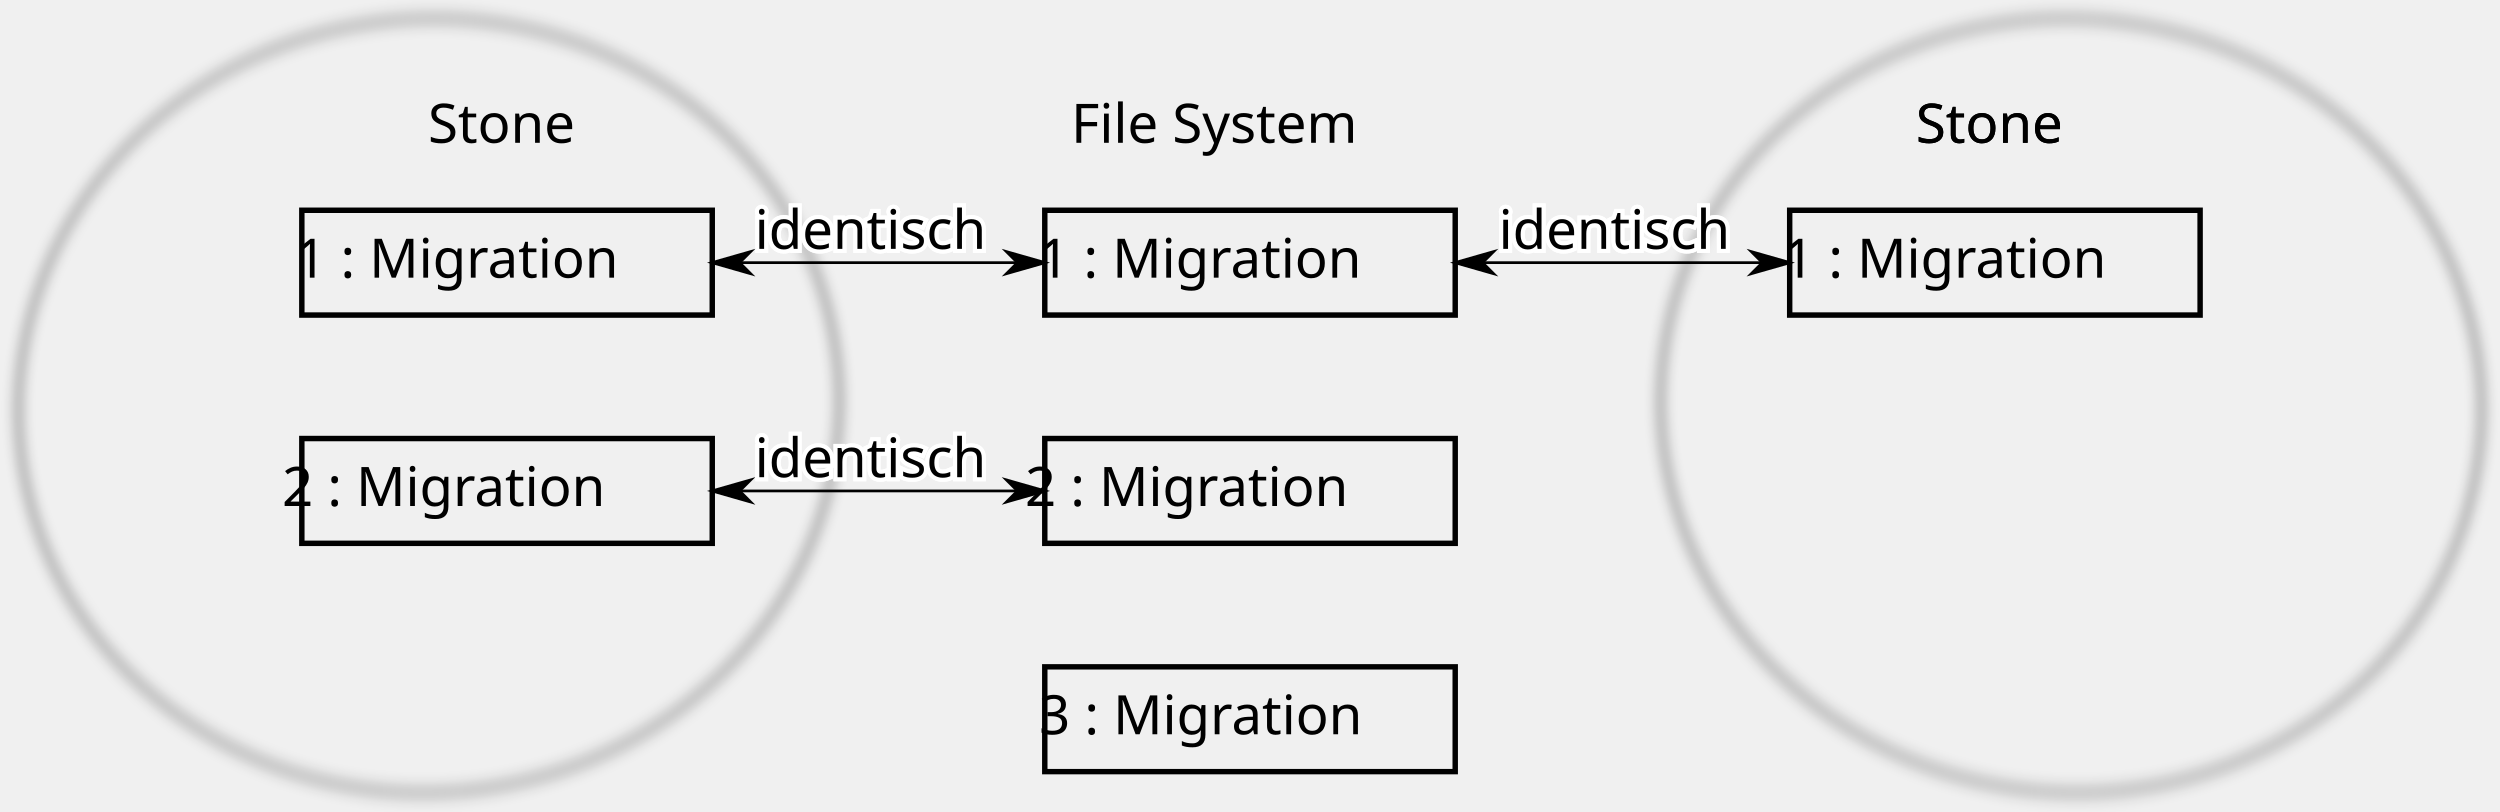
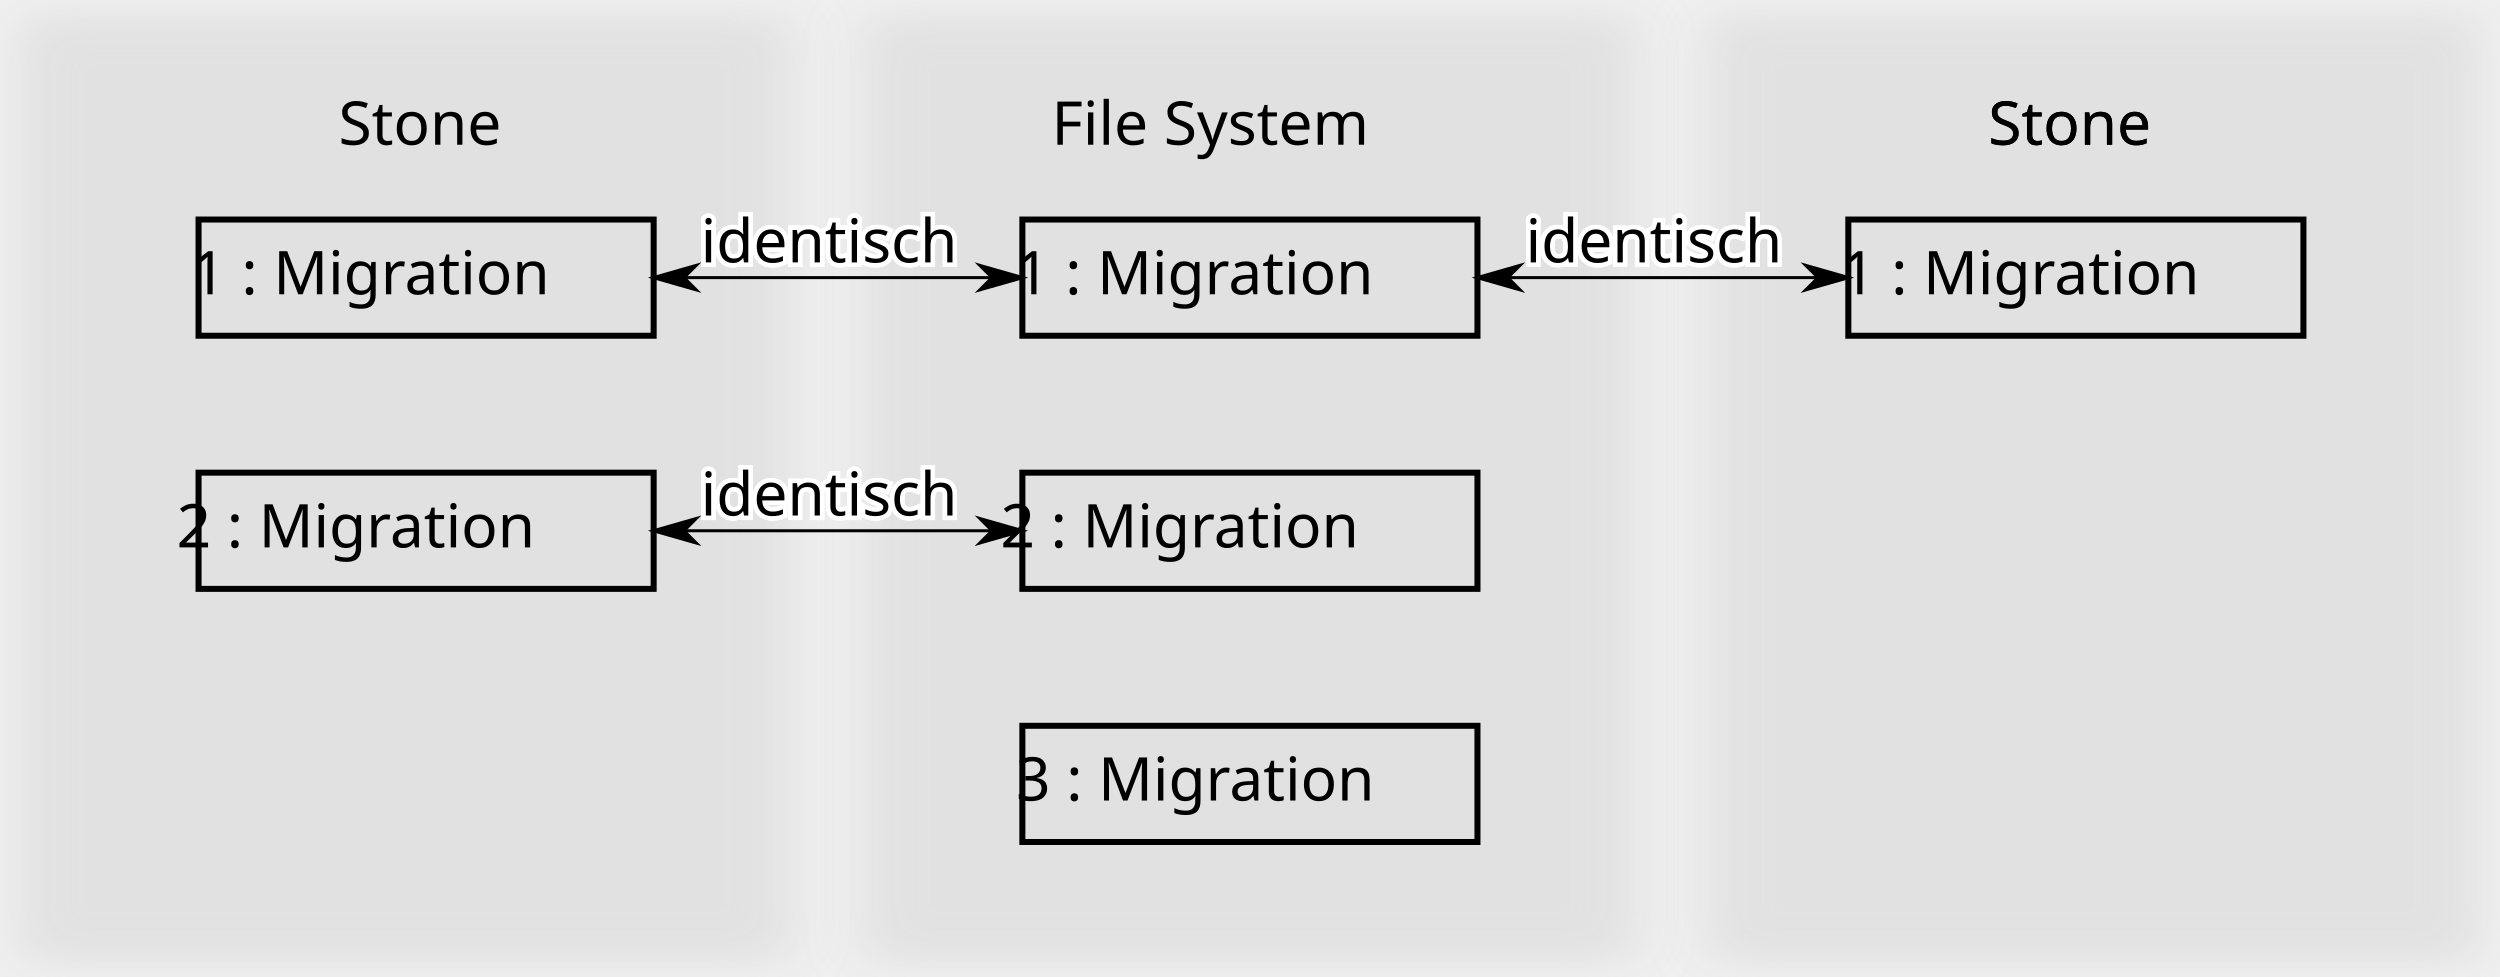
- <svg xmlns="http://www.w3.org/2000/svg" width="918.149" height="297.951" id="svg4762" version="1.1">
+ <svg xmlns="http://www.w3.org/2000/svg" width="828.035" height="323.514" id="svg4762" version="1.1">
  <defs id="defs4764">
    <marker orient="auto" refY="0" refX="0" id="Arrow1Lstart" style="overflow:visible">
      <path id="path3802" d="M 0,0 5,-5 -12.5,0 5,5 0,0 z" style="fill-rule:evenodd;stroke:#000000;stroke-width:1pt" transform="matrix(0.8,0,0,0.8,10,0)" />
    </marker>
    <marker orient="auto" refY="0" refX="0" id="Arrow1Lend" style="overflow:visible">
      <path id="path3805" d="M 0,0 5,-5 -12.5,0 5,5 0,0 z" style="fill-rule:evenodd;stroke:#000000;stroke-width:1pt" transform="matrix(-0.8,0,0,-0.8,-10,0)" />
    </marker>
    <marker orient="auto" refY="0" refX="0" id="marker4782" style="overflow:visible">
      <path id="path4784" d="M 0,0 5,-5 -12.5,0 5,5 0,0 z" style="fill-rule:evenodd;stroke:#000000;stroke-width:1pt" transform="matrix(-0.8,0,0,-0.8,-10,0)" />
    </marker>
-     <filter id="filter5363" color-interpolation-filters="sRGB">
-       <feGaussianBlur stdDeviation="1.228" id="feGaussianBlur5365" />
+     <filter id="filter6615">
+       <feGaussianBlur stdDeviation="9.482" id="feGaussianBlur6617" />
+     </filter>
+     <filter id="filter6619">
+       <feGaussianBlur stdDeviation="9.482" id="feGaussianBlur6621" />
+     </filter>
+     <filter id="filter6623">
+       <feGaussianBlur stdDeviation="9.482" id="feGaussianBlur6625" />
    </filter>
  </defs>
-   <g id="layer1" transform="translate(79.00991,-60.62996)">
+   <g id="layer1" transform="translate(33.92365,-65.13722)">
+     <rect style="opacity:0.276;color:#000000;fill:#bbbbbb;fill-opacity:1;stroke:#000000;stroke-width:1.153;stroke-linecap:butt;stroke-linejoin:miter;stroke-miterlimit:4;stroke-opacity:1;stroke-dasharray:none;stroke-dashoffset:0;marker:none;visibility:visible;display:inline;overflow:visible;enable-background:accumulate;filter:url(#filter6619)" id="rect6147" width="252.857" height="414.286" x="253.658" y="5.724" transform="matrix(1,0,0,0.7526244,0,66.67927)" />
+     <rect transform="matrix(1,0,0,0.7526244,-279.8123,66.67927)" y="5.724" x="253.658" height="414.286" width="252.857" id="rect6537" style="opacity:0.276;color:#000000;fill:#bbbbbb;fill-opacity:1;stroke:#000000;stroke-width:1.153;stroke-linecap:butt;stroke-linejoin:miter;stroke-miterlimit:4;stroke-opacity:1;stroke-dasharray:none;stroke-dashoffset:0;marker:none;visibility:visible;display:inline;overflow:visible;enable-background:accumulate;filter:url(#filter6623)" />
+     <rect transform="matrix(1,0,0,0.7526244,279.8123,66.67927)" y="5.724" x="253.658" height="414.286" width="252.857" id="rect6541" style="opacity:0.276;color:#000000;fill:#bbbbbb;fill-opacity:1;stroke:#000000;stroke-width:1.153;stroke-linecap:butt;stroke-linejoin:miter;stroke-miterlimit:4;stroke-opacity:1;stroke-dasharray:none;stroke-dashoffset:0;marker:none;visibility:visible;display:inline;overflow:visible;enable-background:accumulate;filter:url(#filter6615)" />
    <g id="g3789" transform="translate(156.1254,13.86298)">
      <rect y="123.983" x="148.571" height="38.491" width="150.735" id="rect2985" style="fill:none;stroke:#000000;stroke-width:2;stroke-linecap:round;stroke-miterlimit:4;stroke-opacity:1;stroke-dasharray:none;stroke-dashoffset:0" />
      <text id="text3755" y="148.746" x="223.7" style="font-size:20px;font-style:normal;font-weight:normal;text-align:center;line-height:125%;letter-spacing:0px;word-spacing:0px;text-anchor:middle;fill:#000000;fill-opacity:1;stroke:none;font-family:Sans" xml:space="preserve">
        <tspan y="148.746" x="223.7" id="tspan3757">1 : Migration</tspan>
      </text>
    </g>
    <g id="g3784" transform="translate(156.1254,9.822334)">
      <g id="g5395">
        <rect y="211.866" x="148.571" height="38.491" width="150.735" id="rect3767" style="fill:none;stroke:#000000;stroke-width:2;stroke-linecap:round;stroke-miterlimit:4;stroke-opacity:1;stroke-dasharray:none;stroke-dashoffset:0" />
        <text id="text3769" y="236.629" x="224.066" style="font-size:20px;font-style:normal;font-weight:normal;text-align:center;line-height:125%;letter-spacing:0px;word-spacing:0px;text-anchor:middle;fill:#000000;fill-opacity:1;stroke:none;font-family:Sans" xml:space="preserve">
          <tspan y="236.629" x="224.066" id="tspan3771">2 : Migration</tspan>
        </text>
      </g>
    </g>
    <g id="g3779" transform="translate(156.1254,13.86298)">
      <rect y="291.668" x="148.571" height="38.491" width="150.735" id="rect3773" style="fill:none;stroke:#000000;stroke-width:2;stroke-linecap:round;stroke-miterlimit:4;stroke-opacity:1;stroke-dasharray:none;stroke-dashoffset:0" />
      <text id="text3775" y="316.431" x="224.037" style="font-size:20px;font-style:normal;font-weight:normal;text-align:center;line-height:125%;letter-spacing:0px;word-spacing:0px;text-anchor:middle;fill:#000000;fill-opacity:1;stroke:none;font-family:Sans" xml:space="preserve">
        <tspan y="316.431" x="224.037" id="tspan3777">3 : Migration</tspan>
      </text>
    </g>
    <g id="g5400" transform="translate(-116.7318,13.86298)">
      <rect y="123.983" x="148.571" height="38.491" width="150.735" id="rect5402" style="fill:none;stroke:#000000;stroke-width:2;stroke-linecap:round;stroke-miterlimit:4;stroke-opacity:1;stroke-dasharray:none;stroke-dashoffset:0" />
      <text id="text5404" y="148.746" x="223.7" style="font-size:20px;font-style:normal;font-weight:normal;text-align:center;line-height:125%;letter-spacing:0px;word-spacing:0px;text-anchor:middle;fill:#000000;fill-opacity:1;stroke:none;font-family:Sans" xml:space="preserve">
        <tspan y="148.746" x="223.7" id="tspan5406">1 : Migration</tspan>
      </text>
    </g>
    <g transform="translate(-116.7318,9.822334)" id="g5408">
      <g id="g5410">
        <rect style="fill:none;stroke:#000000;stroke-width:2;stroke-linecap:round;stroke-miterlimit:4;stroke-opacity:1;stroke-dasharray:none;stroke-dashoffset:0" id="rect5412" width="150.735" height="38.491" x="148.571" y="211.866" />
        <text xml:space="preserve" style="font-size:20px;font-style:normal;font-weight:normal;text-align:center;line-height:125%;letter-spacing:0px;word-spacing:0px;text-anchor:middle;fill:#000000;fill-opacity:1;stroke:none;font-family:Sans" x="224.066" y="236.629" id="text5414">
          <tspan id="tspan5416" x="224.066" y="236.629">2 : Migration</tspan>
        </text>
      </g>
    </g>
    <g id="g5418" transform="translate(429.6968,13.86298)">
      <rect y="123.983" x="148.571" height="38.491" width="150.735" id="rect5420" style="fill:none;stroke:#000000;stroke-width:2;stroke-linecap:round;stroke-miterlimit:4;stroke-opacity:1;stroke-dasharray:none;stroke-dashoffset:0" />
      <text id="text5422" y="148.746" x="223.7" style="font-size:20px;font-style:normal;font-weight:normal;text-align:center;line-height:125%;letter-spacing:0px;word-spacing:0px;text-anchor:middle;fill:#000000;fill-opacity:1;stroke:none;font-family:Sans" xml:space="preserve">
        <tspan y="148.746" x="223.7" id="tspan5424">1 : Migration</tspan>
      </text>
    </g>
-     <path style="color:#000000;fill:none;stroke:#000000;stroke-width:0.469px;stroke-linecap:butt;stroke-linejoin:miter;stroke-miterlimit:4;stroke-opacity:1;stroke-dasharray:none;stroke-dashoffset:0;marker:none;visibility:visible;display:inline;overflow:visible;filter:url(#filter5363);enable-background:accumulate" id="path4841" d="m 178.797,186.661 c 0,39.052 -29.849,70.711 -66.67,70.711 -36.821,0 -66.67,-31.658 -66.67,-70.711 0,-39.052 29.849,-70.711 66.67,-70.711 36.821,0 66.67,31.658 66.67,70.711 z" transform="matrix(-0.2299689,-2.118533,2.120487,-0.229757,-291.5284,490.0316)" />
    <g id="g6111" transform="translate(0,-83.84261)">
      <text xml:space="preserve" style="font-size:20px;font-style:normal;font-weight:normal;line-height:125%;letter-spacing:0px;word-spacing:0px;fill:#000000;fill-opacity:1;stroke:#ffffff;stroke-width:3;stroke-miterlimit:4;stroke-opacity:1;stroke-dasharray:none;font-family:Sans" x="198.162" y="235.883" id="text6113">
        <tspan id="tspan6115" x="198.162" y="235.883">identisch</tspan>
      </text>
      <text id="text6117" y="235.883" x="198.162" style="font-size:20px;font-style:normal;font-weight:normal;line-height:125%;letter-spacing:0px;word-spacing:0px;fill:#000000;fill-opacity:1;stroke:none;font-family:Sans" xml:space="preserve">
        <tspan y="235.883" x="198.162" id="tspan6119">identisch</tspan>
      </text>
      <text id="text6121" y="235.883" x="198.162" style="font-size:20px;font-style:normal;font-weight:normal;line-height:125%;letter-spacing:0px;word-spacing:0px;fill:#000000;fill-opacity:1;stroke:#ffffff;stroke-width:3;stroke-miterlimit:4;stroke-opacity:1;stroke-dasharray:none;font-family:Sans" xml:space="preserve">
        <tspan y="235.883" x="198.162" id="tspan6123">identisch</tspan>
      </text>
      <text xml:space="preserve" style="font-size:20px;font-style:normal;font-weight:normal;line-height:125%;letter-spacing:0px;word-spacing:0px;fill:#000000;fill-opacity:1;stroke:none;font-family:Sans" x="198.162" y="235.883" id="text6125">
        <tspan id="tspan6127" x="198.162" y="235.883">identisch</tspan>
      </text>
    </g>
-     <path transform="matrix(0.2299689,-2.118533,-2.120487,-0.229757,1051.657,490.0316)" d="m 178.797,186.661 c 0,39.052 -29.849,70.711 -66.67,70.711 -36.821,0 -66.67,-31.658 -66.67,-70.711 0,-39.052 29.849,-70.711 66.67,-70.711 36.821,0 66.67,31.658 66.67,70.711 z" id="path5367" style="color:#000000;fill:none;stroke:#000000;stroke-width:0.469px;stroke-linecap:butt;stroke-linejoin:miter;stroke-miterlimit:4;stroke-opacity:1;stroke-dasharray:none;stroke-dashoffset:0;marker:none;visibility:visible;display:inline;overflow:visible;filter:url(#filter5363);enable-background:accumulate" />
    <path style="fill:none;stroke:#000000;stroke-width:1px;stroke-linecap:butt;stroke-linejoin:miter;stroke-opacity:1;marker-start:url(#Arrow1Lstart);marker-end:url(#marker4782)" d="m 182.575,157.091 122.122,0" id="path5426" />
    <path style="fill:none;stroke:#000000;stroke-width:1px;stroke-linecap:butt;stroke-linejoin:miter;stroke-opacity:1;marker-start:url(#Arrow1Lstart);marker-end:url(#marker4782)" d="m 455.432,157.091 122.836,0" id="path5428" />
    <path id="path5804" d="m 182.575,240.934 122.122,0" style="fill:none;stroke:#000000;stroke-width:1px;stroke-linecap:butt;stroke-linejoin:miter;stroke-opacity:1;marker-start:url(#Arrow1Lstart);marker-end:url(#marker4782)" />
    <text xml:space="preserve" style="font-size:20px;font-style:normal;font-weight:normal;line-height:125%;letter-spacing:0px;word-spacing:0px;fill:#000000;fill-opacity:1;stroke:none;font-family:Sans" x="78.194" y="113.076" id="text5806">
      <tspan id="tspan5808" x="78.194" y="113.076">Stone</tspan>
    </text>
    <text id="text5840" y="113.076" x="624.622" style="font-size:20px;font-style:normal;font-weight:normal;line-height:125%;letter-spacing:0px;word-spacing:0px;fill:#000000;fill-opacity:1;stroke:none;font-family:Sans" xml:space="preserve">
      <tspan y="113.076" x="624.622" id="tspan5842">Stone</tspan>
    </text>
    <text xml:space="preserve" style="font-size:20px;font-style:normal;font-weight:normal;line-height:125%;letter-spacing:0px;word-spacing:0px;fill:#000000;fill-opacity:1;stroke:none;font-family:Sans" x="624.622" y="113.076" id="text5844">
      <tspan id="tspan5846" x="624.622" y="113.076">Stone</tspan>
    </text>
    <text id="text5848" y="113.076" x="379.938" style="font-size:20px;font-style:normal;font-weight:normal;line-height:125%;letter-spacing:0px;word-spacing:0px;fill:#000000;fill-opacity:1;stroke:none;font-family:Sans" xml:space="preserve">
      <tspan y="113.076" x="379.938" id="tspan5850" style="text-align:center;text-anchor:middle">File System</tspan>
    </text>
    <g id="g6101">
      <text id="text6073" y="235.883" x="198.162" style="font-size:20px;font-style:normal;font-weight:normal;line-height:125%;letter-spacing:0px;word-spacing:0px;fill:#000000;fill-opacity:1;stroke:#ffffff;stroke-width:3;stroke-miterlimit:4;stroke-opacity:1;stroke-dasharray:none;font-family:Sans" xml:space="preserve">
        <tspan y="235.883" x="198.162" id="tspan6075">identisch</tspan>
      </text>
      <text xml:space="preserve" style="font-size:20px;font-style:normal;font-weight:normal;line-height:125%;letter-spacing:0px;word-spacing:0px;fill:#000000;fill-opacity:1;stroke:none;font-family:Sans" x="198.162" y="235.883" id="text5867">
        <tspan id="tspan5869" x="198.162" y="235.883">identisch</tspan>
      </text>
      <text xml:space="preserve" style="font-size:20px;font-style:normal;font-weight:normal;line-height:125%;letter-spacing:0px;word-spacing:0px;fill:#000000;fill-opacity:1;stroke:#ffffff;stroke-width:3;stroke-miterlimit:4;stroke-opacity:1;stroke-dasharray:none;font-family:Sans" x="198.162" y="235.883" id="text6077">
        <tspan id="tspan6079" x="198.162" y="235.883">identisch</tspan>
      </text>
      <text id="text6081" y="235.883" x="198.162" style="font-size:20px;font-style:normal;font-weight:normal;line-height:125%;letter-spacing:0px;word-spacing:0px;fill:#000000;fill-opacity:1;stroke:none;font-family:Sans" xml:space="preserve">
        <tspan y="235.883" x="198.162" id="tspan6083">identisch</tspan>
      </text>
    </g>
    <g transform="translate(273.2143,-83.84261)" id="g6129">
      <text id="text6131" y="235.883" x="198.162" style="font-size:20px;font-style:normal;font-weight:normal;line-height:125%;letter-spacing:0px;word-spacing:0px;fill:#000000;fill-opacity:1;stroke:#ffffff;stroke-width:3;stroke-miterlimit:4;stroke-opacity:1;stroke-dasharray:none;font-family:Sans" xml:space="preserve">
        <tspan y="235.883" x="198.162" id="tspan6133">identisch</tspan>
      </text>
      <text xml:space="preserve" style="font-size:20px;font-style:normal;font-weight:normal;line-height:125%;letter-spacing:0px;word-spacing:0px;fill:#000000;fill-opacity:1;stroke:none;font-family:Sans" x="198.162" y="235.883" id="text6135">
        <tspan id="tspan6137" x="198.162" y="235.883">identisch</tspan>
      </text>
      <text xml:space="preserve" style="font-size:20px;font-style:normal;font-weight:normal;line-height:125%;letter-spacing:0px;word-spacing:0px;fill:#000000;fill-opacity:1;stroke:#ffffff;stroke-width:3;stroke-miterlimit:4;stroke-opacity:1;stroke-dasharray:none;font-family:Sans" x="198.162" y="235.883" id="text6139">
        <tspan id="tspan6141" x="198.162" y="235.883">identisch</tspan>
      </text>
      <text id="text6143" y="235.883" x="198.162" style="font-size:20px;font-style:normal;font-weight:normal;line-height:125%;letter-spacing:0px;word-spacing:0px;fill:#000000;fill-opacity:1;stroke:none;font-family:Sans" xml:space="preserve">
        <tspan y="235.883" x="198.162" id="tspan6145">identisch</tspan>
      </text>
    </g>
  </g>
</svg>
